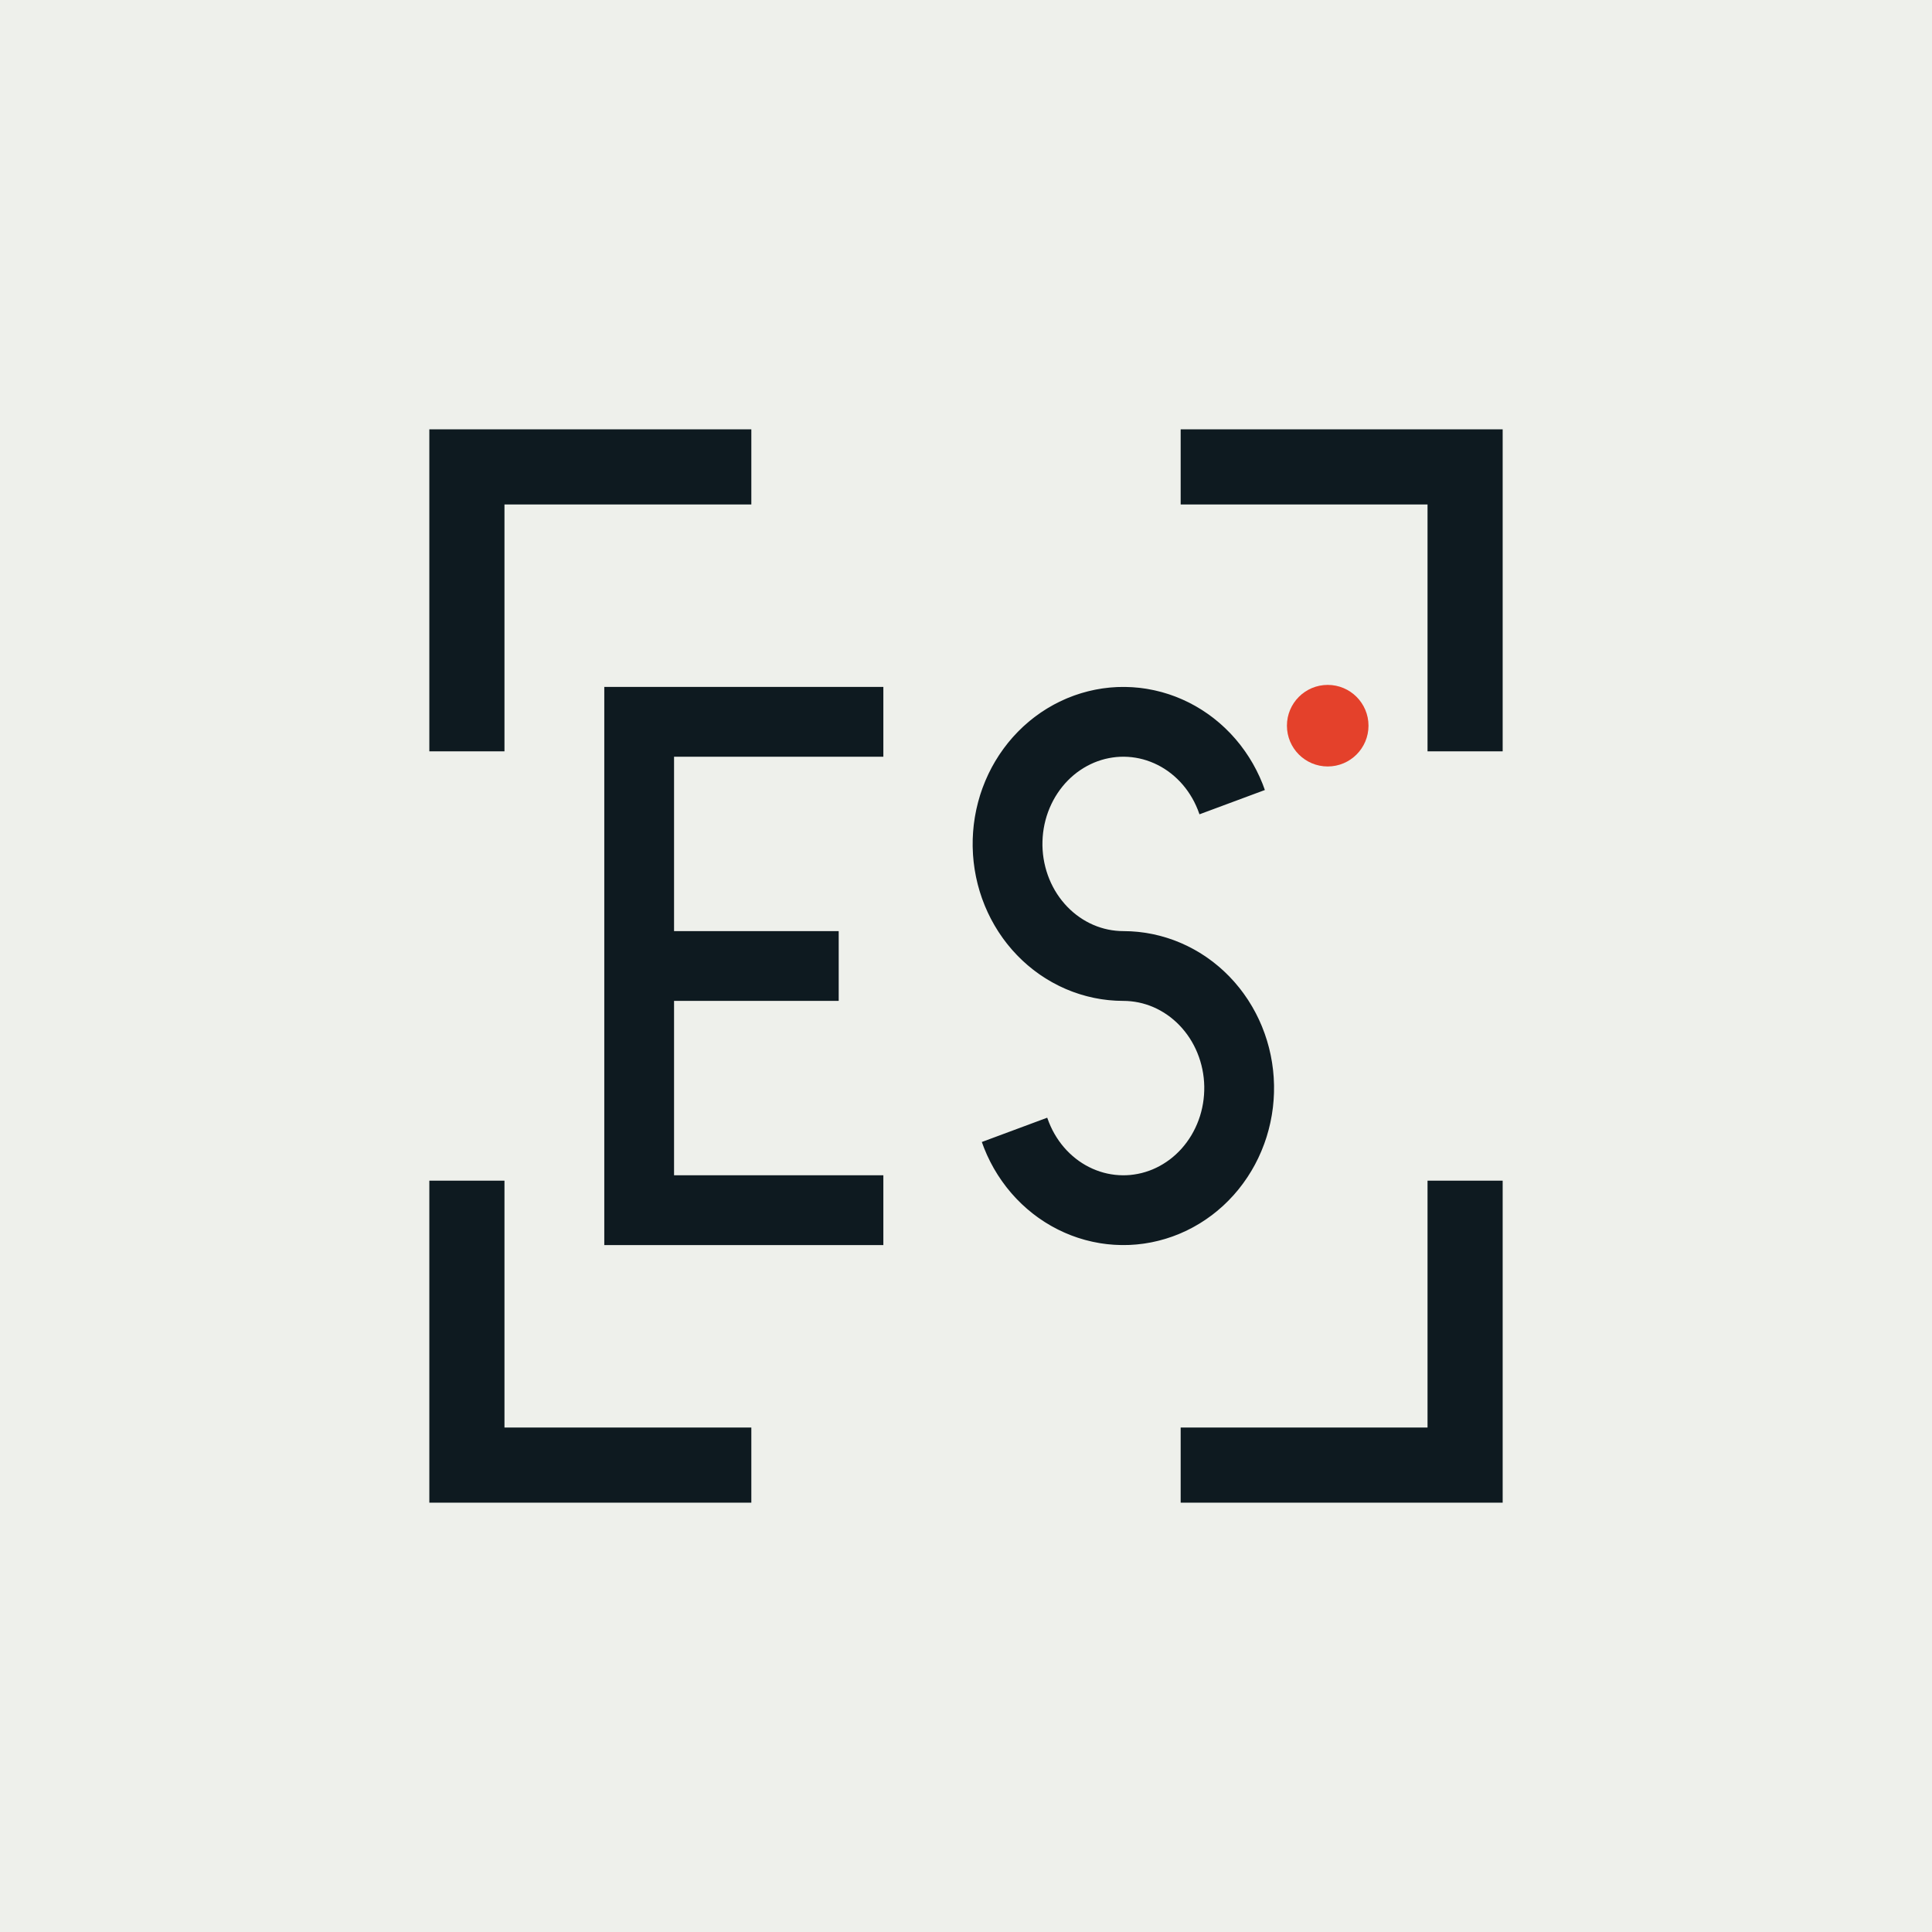
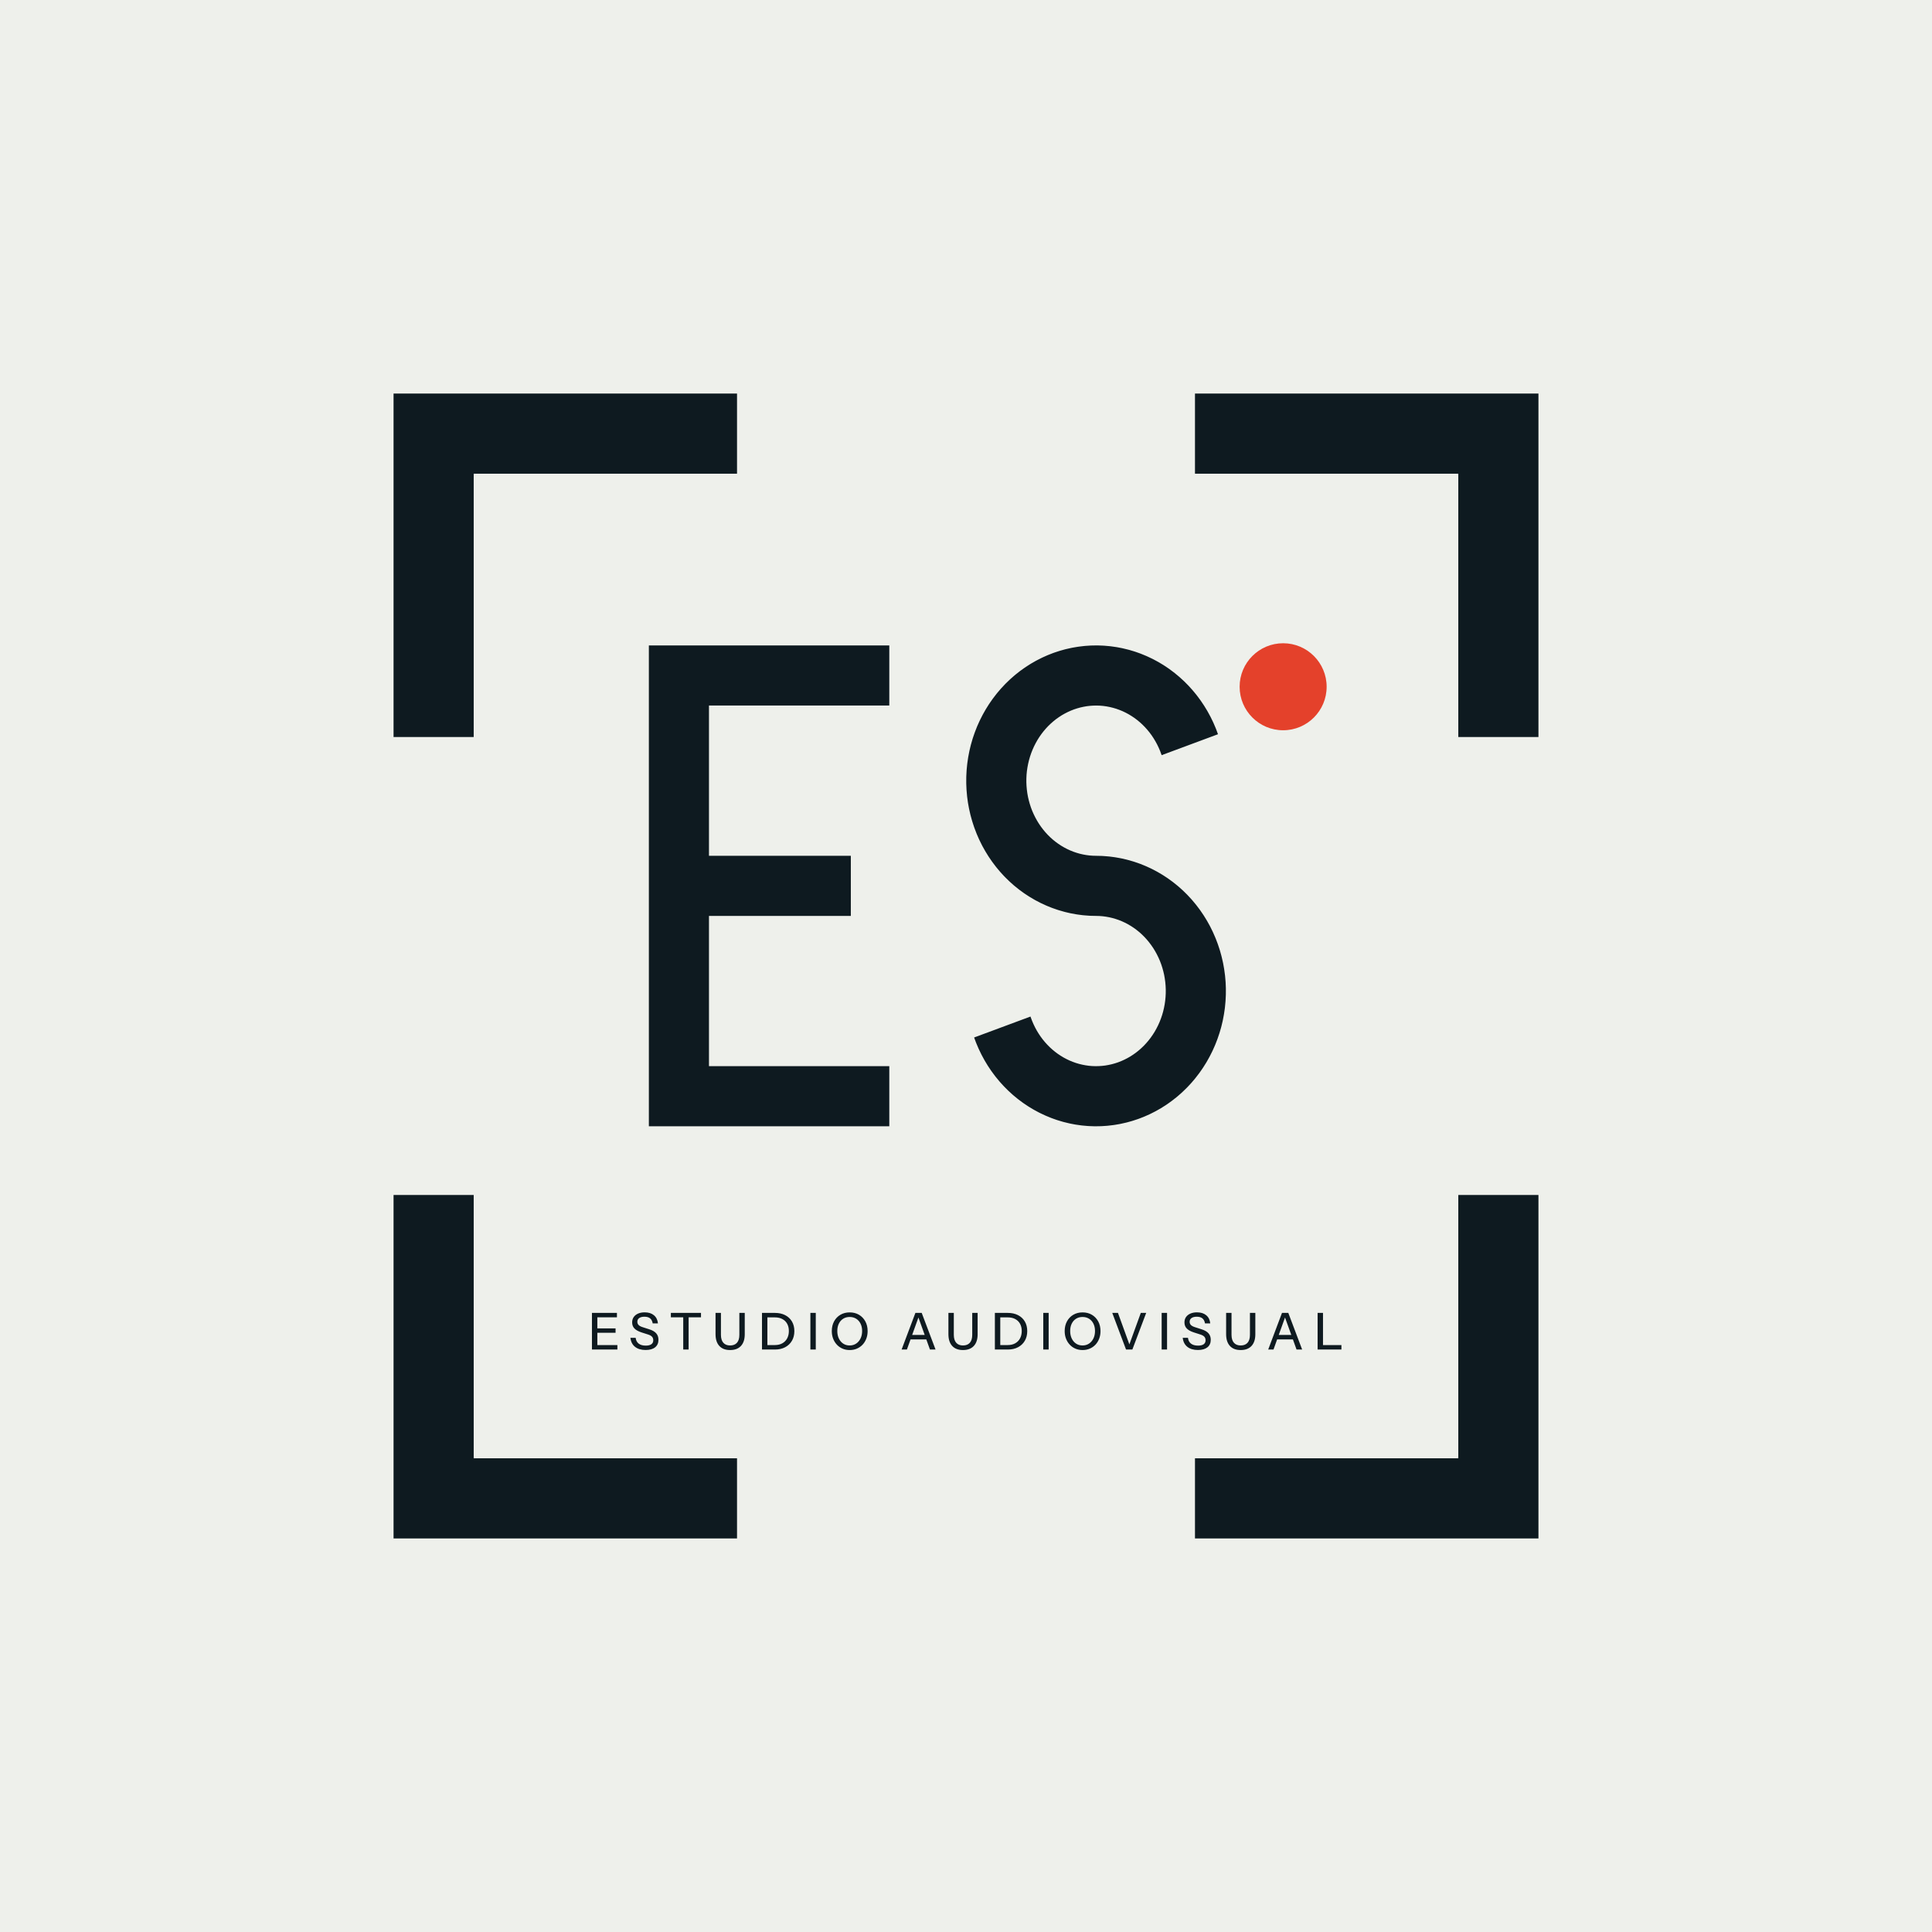
<svg xmlns="http://www.w3.org/2000/svg" viewBox="0 0 1080.00 1080.00" width="1080" height="1080" role="img" aria-label="Eneia Estudio">
  <rect width="1080.00" height="1080.00" fill="#EEF0EB" />
-   <path d="M240.00 420.00 L282.00 420.00 L282.00 282.00 L420.00 282.00 L420.00 240.00 L282.00 240.00 L240.00 240.00 L240.00 282.00 Z M798.00 282.00 L798.00 420.00 L840.00 420.00 L840.00 282.00 L840.00 240.00 L798.00 240.00 L660.00 240.00 L660.00 282.00 Z M240.00 840.00 L282.00 840.00 L420.00 840.00 L420.00 798.00 L282.00 798.00 L282.00 660.00 L240.00 660.00 L240.00 798.00 Z M660.00 798.00 L660.00 840.00 L798.00 840.00 L840.00 840.00 L840.00 798.00 L840.00 660.00 L798.00 660.00 L798.00 798.00 Z" fill="#0E1A20" />
-   <path d="M376.80 384.00 L337.80 384.00 L337.80 423.00 L337.80 520.50 L337.80 559.50 L337.80 657.00 L337.80 696.00 L376.80 696.00 L493.80 696.00 L493.80 657.00 L376.80 657.00 L376.80 559.50 L468.84 559.50 L468.84 520.50 L376.80 520.50 L376.80 423.00 L493.80 423.00 L493.80 384.00 Z M625.82 520.44 L623.68 520.27 L621.55 520.00 L619.44 519.62 L617.34 519.13 L615.26 518.53 L613.21 517.83 L611.19 517.02 L609.20 516.10 L607.26 515.08 L605.35 513.96 L603.50 512.74 L601.70 511.43 L599.95 510.01 L598.27 508.51 L596.65 506.91 L595.10 505.23 L593.63 503.47 L592.23 501.63 L590.92 499.72 L589.69 497.73 L588.56 495.68 L587.51 493.56 L586.57 491.40 L585.72 489.18 L584.97 486.91 L584.33 484.61 L583.79 482.27 L583.36 479.91 L583.04 477.52 L582.83 475.12 L582.73 472.71 L582.75 470.30 L582.87 467.90 L583.10 465.50 L583.44 463.12 L583.89 460.76 L584.45 458.43 L585.11 456.13 L585.88 453.88 L586.75 451.67 L587.72 449.51 L588.78 447.41 L589.93 445.37 L591.18 443.40 L592.51 441.49 L593.92 439.67 L595.40 437.92 L596.97 436.26 L598.60 434.68 L600.29 433.20 L602.05 431.80 L603.87 430.51 L605.73 429.31 L607.64 428.21 L609.60 427.21 L611.59 426.31 L613.62 425.52 L615.68 424.84 L617.76 424.26 L619.86 423.80 L621.98 423.44 L624.11 423.18 L626.25 423.04 L628.39 423.01 L630.53 423.09 L632.66 423.27 L634.79 423.57 L636.90 423.97 L639.00 424.48 L641.07 425.10 L643.11 425.83 L645.13 426.66 L647.11 427.60 L649.05 428.63 L650.94 429.77 L652.79 431.01 L654.58 432.35 L656.31 433.78 L657.98 435.30 L659.59 436.91 L661.12 438.61 L662.58 440.39 L663.96 442.25 L665.25 444.18 L666.46 446.18 L667.58 448.24 L668.60 450.37 L669.53 452.54 L670.52 455.20 L707.07 441.62 L705.93 438.54 L705.59 437.69 L704.31 434.67 L703.93 433.84 L702.51 430.89 L702.09 430.07 L700.54 427.20 L700.08 426.40 L698.39 423.61 L697.89 422.83 L696.08 420.13 L695.54 419.37 L693.61 416.76 L693.04 416.03 L690.98 413.52 L690.37 412.81 L688.21 410.42 L687.56 409.73 L685.28 407.45 L684.60 406.79 L682.22 404.63 L681.50 404.00 L679.03 401.97 L678.28 401.37 L675.72 399.46 L674.93 398.91 L672.28 397.13 L671.47 396.61 L668.74 394.97 L667.90 394.49 L665.10 392.99 L664.23 392.55 L661.36 391.20 L660.47 390.80 L657.54 389.59 L656.63 389.24 L653.65 388.18 L652.71 387.88 L649.69 386.97 L648.74 386.72 L645.68 385.97 L644.71 385.76 L641.62 385.17 L640.64 385.00 L637.53 384.57 L636.54 384.46 L633.42 384.19 L632.42 384.13 L629.29 384.02 L628.29 384.01 L625.15 384.05 L624.16 384.09 L621.02 384.30 L620.03 384.39 L616.91 384.76 L615.93 384.90 L612.83 385.43 L611.86 385.62 L608.79 386.31 L607.82 386.55 L604.79 387.39 L603.84 387.68 L600.85 388.67 L599.92 389.01 L596.98 390.15 L596.07 390.53 L593.19 391.83 L592.31 392.25 L589.48 393.69 L588.62 394.16 L585.87 395.74 L585.04 396.24 L582.36 397.97 L581.56 398.51 L578.97 400.37 L578.20 400.94 L575.69 402.93 L574.96 403.55 L572.54 405.66 L571.84 406.30 L569.53 408.54 L568.87 409.21 L566.66 411.56 L566.03 412.26 L563.93 414.72 L563.34 415.45 L561.36 418.02 L560.81 418.77 L558.95 421.43 L558.43 422.20 L556.70 424.96 L556.22 425.75 L554.61 428.59 L554.18 429.40 L552.70 432.32 L552.31 433.15 L550.97 436.14 L550.62 436.98 L549.42 440.04 L549.10 440.89 L548.04 444.00 L547.77 444.87 L546.86 448.03 L546.63 448.91 L545.86 452.11 L545.67 453.00 L545.05 456.24 L544.90 457.13 L544.43 460.40 L544.32 461.29 L544.01 464.58 L543.94 465.48 L543.77 468.78 L543.75 469.68 L543.73 472.98 L543.75 473.88 L543.89 477.19 L543.94 478.08 L544.23 481.38 L544.33 482.27 L544.77 485.54 L544.91 486.43 L545.50 489.68 L545.68 490.56 L546.42 493.78 L546.64 494.65 L547.53 497.83 L547.79 498.69 L548.82 501.82 L549.13 502.68 L550.30 505.74 L550.64 506.59 L551.96 509.59 L552.34 510.42 L553.79 513.36 L554.22 514.17 L555.80 517.03 L556.27 517.82 L557.98 520.60 L558.48 521.37 L560.32 524.05 L560.86 524.81 L562.82 527.40 L563.41 528.13 L565.48 530.61 L566.10 531.32 L568.29 533.69 L568.94 534.37 L571.24 536.63 L571.93 537.28 L574.32 539.42 L575.05 540.03 L577.54 542.05 L578.30 542.63 L580.88 544.52 L581.67 545.07 L584.34 546.82 L585.16 547.33 L587.90 548.94 L588.75 549.41 L591.56 550.88 L592.44 551.32 L595.31 552.64 L596.22 553.03 L599.15 554.21 L600.07 554.55 L603.05 555.57 L604.00 555.87 L607.02 556.74 L607.98 556.99 L611.05 557.71 L612.02 557.91 L615.11 558.47 L616.09 558.62 L619.21 559.02 L620.20 559.12 L623.33 559.36 L624.32 559.41 L627.46 559.49 L630.10 559.56 L632.24 559.73 L634.37 560.00 L636.48 560.38 L638.58 560.87 L640.66 561.47 L642.71 562.17 L644.73 562.98 L646.72 563.90 L648.66 564.92 L650.57 566.04 L652.42 567.26 L654.22 568.57 L655.97 569.99 L657.65 571.49 L659.27 573.09 L660.82 574.77 L662.29 576.53 L663.69 578.37 L665.00 580.28 L666.23 582.27 L667.36 584.32 L668.41 586.44 L669.35 588.60 L670.20 590.82 L670.95 593.09 L671.59 595.39 L672.13 597.73 L672.56 600.09 L672.88 602.48 L673.09 604.88 L673.19 607.29 L673.17 609.70 L673.05 612.10 L672.82 614.50 L672.48 616.88 L672.03 619.24 L671.47 621.57 L670.81 623.87 L670.04 626.12 L669.17 628.33 L668.20 630.49 L667.14 632.59 L665.99 634.63 L664.74 636.60 L663.41 638.51 L662.00 640.33 L660.52 642.08 L658.95 643.74 L657.32 645.32 L655.63 646.80 L653.87 648.20 L652.05 649.49 L650.19 650.69 L648.28 651.79 L646.32 652.79 L644.33 653.69 L642.30 654.48 L640.24 655.16 L638.16 655.74 L636.06 656.20 L633.94 656.56 L631.81 656.82 L629.67 656.96 L627.53 656.99 L625.39 656.91 L623.26 656.73 L621.13 656.43 L619.02 656.03 L616.92 655.52 L614.85 654.90 L612.81 654.17 L610.79 653.34 L608.81 652.40 L606.87 651.37 L604.98 650.23 L603.13 648.99 L601.34 647.65 L599.61 646.22 L597.94 644.70 L596.33 643.09 L594.80 641.39 L593.34 639.61 L591.96 637.75 L590.67 635.82 L589.46 633.82 L588.34 631.76 L587.32 629.63 L586.39 627.46 L585.40 624.80 L548.85 638.38 L549.99 641.46 L550.33 642.31 L551.61 645.33 L551.99 646.16 L553.41 649.11 L553.83 649.93 L555.38 652.80 L555.84 653.60 L557.53 656.39 L558.03 657.17 L559.84 659.87 L560.38 660.63 L562.31 663.24 L562.88 663.97 L564.94 666.48 L565.55 667.19 L567.71 669.58 L568.36 670.27 L570.64 672.55 L571.32 673.21 L573.70 675.37 L574.42 676.00 L576.89 678.03 L577.64 678.63 L580.20 680.54 L580.99 681.09 L583.64 682.87 L584.45 683.39 L587.18 685.03 L588.02 685.51 L590.82 687.01 L591.69 687.45 L594.56 688.80 L595.45 689.20 L598.38 690.41 L599.29 690.76 L602.27 691.82 L603.21 692.12 L606.23 693.03 L607.18 693.28 L610.24 694.03 L611.21 694.24 L614.30 694.83 L615.28 695.00 L618.39 695.43 L619.38 695.54 L622.50 695.81 L623.50 695.87 L626.63 695.98 L627.63 695.99 L630.77 695.95 L631.76 695.91 L634.90 695.70 L635.89 695.61 L639.01 695.24 L639.99 695.10 L643.09 694.57 L644.06 694.38 L647.13 693.69 L648.10 693.45 L651.13 692.61 L652.08 692.32 L655.07 691.33 L656.00 690.99 L658.94 689.85 L659.85 689.47 L662.73 688.17 L663.61 687.75 L666.44 686.31 L667.30 685.84 L670.05 684.26 L670.88 683.76 L673.56 682.03 L674.36 681.49 L676.95 679.63 L677.72 679.06 L680.23 677.07 L680.96 676.45 L683.38 674.34 L684.08 673.70 L686.39 671.46 L687.05 670.79 L689.26 668.44 L689.89 667.74 L691.99 665.28 L692.58 664.55 L694.56 661.98 L695.11 661.23 L696.97 658.57 L697.49 657.80 L699.22 655.04 L699.70 654.25 L701.31 651.41 L701.74 650.60 L703.22 647.68 L703.61 646.85 L704.95 643.86 L705.30 643.02 L706.50 639.96 L706.82 639.11 L707.88 636.00 L708.15 635.13 L709.06 631.97 L709.29 631.09 L710.06 627.89 L710.25 627.00 L710.87 623.76 L711.02 622.87 L711.49 619.60 L711.60 618.71 L711.91 615.42 L711.98 614.52 L712.15 611.22 L712.17 610.32 L712.19 607.02 L712.17 606.12 L712.03 602.81 L711.98 601.92 L711.69 598.62 L711.59 597.73 L711.15 594.46 L711.01 593.57 L710.42 590.32 L710.24 589.44 L709.50 586.22 L709.28 585.35 L708.39 582.17 L708.13 581.31 L707.10 578.18 L706.79 577.32 L705.62 574.26 L705.28 573.41 L703.96 570.41 L703.58 569.58 L702.13 566.64 L701.70 565.83 L700.12 562.97 L699.65 562.18 L697.94 559.40 L697.44 558.63 L695.60 555.95 L695.06 555.19 L693.10 552.60 L692.51 551.87 L690.44 549.39 L689.82 548.68 L687.63 546.31 L686.98 545.63 L684.68 543.37 L683.99 542.72 L681.60 540.58 L680.87 539.97 L678.38 537.95 L677.62 537.37 L675.04 535.48 L674.25 534.93 L671.58 533.18 L670.76 532.67 L668.02 531.06 L667.17 530.59 L664.36 529.12 L663.48 528.68 L660.61 527.36 L659.70 526.97 L656.77 525.79 L655.85 525.45 L652.87 524.43 L651.92 524.13 L648.90 523.26 L647.94 523.01 L644.87 522.29 L643.90 522.09 L640.81 521.53 L639.83 521.38 L636.71 520.98 L635.72 520.88 L632.59 520.64 L631.60 520.59 L628.46 520.51 Z" fill="#0E1A20" />
-   <circle cx="742.20" cy="405.66" r="22.80" fill="#E4412B" />
+   <path d="M220.00 412.00 L264.80 412.00 L264.80 264.80 L412.00 264.80 L412.00 220.00 L264.80 220.00 L220.00 220.00 L220.00 264.80 Z M815.20 264.80 L815.20 412.00 L860.00 412.00 L860.00 264.80 L860.00 220.00 L815.20 220.00 L668.00 220.00 L668.00 264.80 Z M220.00 860.00 L264.80 860.00 L412.00 860.00 L412.00 815.20 L264.80 815.20 L264.80 668.00 L220.00 668.00 L220.00 815.20 Z M668.00 815.20 L668.00 860.00 L815.20 860.00 L860.00 860.00 L860.00 815.20 L860.00 668.00 L815.20 668.00 L815.20 815.20 Z" fill="#0E1A20" />
+   <g transform="translate(0 -44.8)">
+     <path d="M396.32 405.60 L362.72 405.60 L362.72 439.20 L362.72 523.20 L362.72 556.80 L362.72 640.80 L362.72 674.40 L396.32 674.40 L497.12 674.40 L497.12 640.80 L396.32 640.80 L396.32 556.80 L475.62 556.80 L475.62 523.20 L396.32 523.20 L396.32 439.20 L497.12 439.20 L497.12 405.60 Z M610.86 523.15 L609.02 523.01 L607.18 522.77 L605.36 522.44 L603.55 522.02 L601.77 521.50 L600.00 520.90 L598.26 520.20 L596.55 519.41 L594.87 518.53 L593.23 517.57 L591.63 516.52 L590.08 515.38 L588.57 514.17 L587.12 512.87 L585.73 511.50 L584.39 510.05 L583.13 508.53 L581.92 506.94 L580.79 505.29 L579.74 503.58 L578.76 501.81 L577.86 499.99 L577.04 498.13 L576.31 496.21 L575.67 494.26 L575.12 492.28 L574.65 490.27 L574.28 488.23 L574.01 486.17 L573.83 484.11 L573.74 482.03 L573.75 479.95 L573.85 477.88 L574.05 475.81 L574.35 473.76 L574.74 471.73 L575.22 469.72 L575.79 467.74 L576.45 465.80 L577.20 463.90 L578.03 462.04 L578.95 460.23 L579.94 458.47 L581.01 456.77 L582.16 455.13 L583.37 453.56 L584.66 452.06 L586.00 450.62 L587.41 449.27 L588.87 447.99 L590.38 446.78 L591.95 445.67 L593.55 444.63 L595.20 443.69 L596.89 442.83 L598.60 442.06 L600.35 441.37 L602.12 440.79 L603.91 440.29 L605.73 439.89 L607.55 439.57 L609.39 439.36 L611.23 439.24 L613.07 439.21 L614.92 439.27 L616.76 439.43 L618.59 439.69 L620.41 440.04 L622.21 440.48 L624.00 441.01 L625.76 441.64 L627.50 442.35 L629.20 443.16 L630.87 444.05 L632.50 445.04 L634.09 446.10 L635.64 447.26 L637.13 448.49 L638.57 449.80 L639.95 451.19 L641.27 452.65 L642.53 454.18 L643.72 455.78 L644.83 457.44 L645.87 459.17 L646.84 460.95 L647.72 462.78 L648.52 464.65 L649.37 466.94 L680.86 455.24 L679.88 452.58 L679.59 451.86 L678.48 449.25 L678.16 448.54 L676.93 446.00 L676.57 445.29 L675.23 442.82 L674.84 442.13 L673.38 439.73 L672.95 439.05 L671.39 436.73 L670.93 436.07 L669.26 433.83 L668.77 433.19 L667.00 431.04 L666.47 430.42 L664.61 428.36 L664.05 427.77 L662.09 425.80 L661.50 425.24 L659.45 423.37 L658.83 422.84 L656.70 421.08 L656.05 420.57 L653.85 418.92 L653.17 418.44 L650.89 416.91 L650.19 416.46 L647.84 415.05 L647.11 414.64 L644.70 413.34 L643.95 412.97 L641.48 411.80 L640.71 411.46 L638.19 410.42 L637.40 410.11 L634.84 409.20 L634.03 408.94 L631.43 408.16 L630.61 407.94 L627.97 407.30 L627.14 407.11 L624.48 406.60 L623.63 406.47 L620.95 406.09 L620.10 406.00 L617.40 405.76 L616.55 405.71 L613.85 405.61 L612.99 405.60 L610.28 405.65 L609.43 405.68 L606.73 405.86 L605.87 405.94 L603.19 406.26 L602.34 406.38 L599.67 406.83 L598.83 407.00 L596.18 407.59 L595.36 407.79 L592.74 408.52 L591.93 408.77 L589.35 409.62 L588.55 409.91 L586.01 410.90 L585.23 411.23 L582.75 412.34 L581.99 412.71 L579.55 413.95 L578.81 414.35 L576.44 415.71 L575.73 416.15 L573.42 417.63 L572.73 418.10 L570.49 419.70 L569.83 420.20 L567.67 421.91 L567.04 422.44 L564.96 424.26 L564.36 424.82 L562.36 426.74 L561.79 427.32 L559.89 429.35 L559.35 429.95 L557.54 432.07 L557.03 432.70 L555.33 434.91 L554.85 435.55 L553.25 437.85 L552.80 438.51 L551.31 440.89 L550.90 441.57 L549.51 444.02 L549.14 444.72 L547.87 447.23 L547.53 447.94 L546.37 450.52 L546.07 451.24 L545.04 453.88 L544.77 454.61 L543.85 457.30 L543.62 458.04 L542.83 460.77 L542.63 461.52 L541.97 464.28 L541.81 465.04 L541.27 467.84 L541.15 468.60 L540.74 471.42 L540.65 472.19 L540.37 475.02 L540.32 475.79 L540.17 478.64 L540.15 479.41 L540.14 482.26 L540.15 483.04 L540.27 485.88 L540.32 486.65 L540.57 489.49 L540.65 490.26 L541.03 493.08 L541.15 493.85 L541.66 496.65 L541.82 497.41 L542.45 500.18 L542.65 500.93 L543.41 503.67 L543.64 504.41 L544.52 507.11 L544.79 507.84 L545.80 510.49 L546.09 511.21 L547.22 513.80 L547.56 514.52 L548.81 517.05 L549.17 517.75 L550.54 520.21 L550.94 520.89 L552.41 523.28 L552.85 523.95 L554.43 526.26 L554.90 526.91 L556.59 529.14 L557.09 529.77 L558.88 531.91 L559.41 532.52 L561.29 534.56 L561.86 535.15 L563.84 537.09 L564.43 537.65 L566.49 539.50 L567.12 540.03 L569.27 541.76 L569.92 542.27 L572.14 543.89 L572.83 544.37 L575.12 545.87 L575.83 546.31 L578.19 547.70 L578.92 548.11 L581.35 549.38 L582.10 549.75 L584.58 550.89 L585.35 551.22 L587.88 552.24 L588.68 552.53 L591.25 553.42 L592.06 553.67 L594.67 554.42 L595.49 554.64 L598.13 555.26 L598.97 555.43 L601.63 555.91 L602.48 556.04 L605.16 556.39 L606.02 556.47 L608.71 556.68 L609.57 556.73 L612.27 556.79 L614.55 556.85 L616.39 556.99 L618.22 557.23 L620.05 557.56 L621.85 557.98 L623.64 558.50 L625.41 559.10 L627.15 559.80 L628.86 560.59 L630.54 561.47 L632.18 562.43 L633.78 563.48 L635.33 564.62 L636.84 565.83 L638.29 567.13 L639.68 568.50 L641.01 569.95 L642.28 571.47 L643.48 573.06 L644.62 574.71 L645.67 576.42 L646.65 578.19 L647.55 580.01 L648.37 581.87 L649.10 583.79 L649.74 585.74 L650.29 587.72 L650.76 589.73 L651.12 591.77 L651.40 593.83 L651.58 595.89 L651.67 597.97 L651.66 600.05 L651.55 602.12 L651.35 604.19 L651.06 606.24 L650.67 608.27 L650.19 610.28 L649.62 612.26 L648.96 614.20 L648.21 616.10 L647.38 617.96 L646.46 619.77 L645.47 621.53 L644.39 623.23 L643.25 624.87 L642.03 626.44 L640.75 627.94 L639.41 629.38 L638.00 630.73 L636.54 632.01 L635.02 633.22 L633.46 634.33 L631.86 635.37 L630.21 636.31 L628.52 637.17 L626.81 637.94 L625.06 638.63 L623.29 639.21 L621.49 639.71 L619.68 640.11 L617.86 640.43 L616.02 640.64 L614.18 640.76 L612.33 640.79 L610.49 640.73 L608.65 640.57 L606.82 640.31 L605.00 639.96 L603.19 639.52 L601.41 638.99 L599.65 638.36 L597.91 637.65 L596.21 636.84 L594.54 635.95 L592.91 634.96 L591.32 633.90 L589.77 632.74 L588.28 631.51 L586.84 630.20 L585.46 628.81 L584.14 627.35 L582.88 625.82 L581.69 624.22 L580.58 622.56 L579.53 620.83 L578.57 619.05 L577.69 617.22 L576.89 615.35 L576.04 613.06 L544.54 624.76 L545.53 627.42 L545.82 628.14 L546.93 630.75 L547.25 631.46 L548.48 634.00 L548.84 634.71 L550.18 637.18 L550.57 637.87 L552.02 640.27 L552.45 640.95 L554.01 643.27 L554.48 643.93 L556.14 646.17 L556.64 646.81 L558.41 648.96 L558.93 649.58 L560.80 651.64 L561.36 652.23 L563.32 654.20 L563.91 654.76 L565.95 656.63 L566.57 657.16 L568.70 658.92 L569.35 659.43 L571.56 661.08 L572.24 661.56 L574.52 663.09 L575.22 663.54 L577.57 664.95 L578.30 665.36 L580.71 666.66 L581.46 667.03 L583.93 668.20 L584.70 668.54 L587.22 669.58 L588.01 669.89 L590.57 670.80 L591.38 671.06 L593.98 671.84 L594.80 672.06 L597.44 672.70 L598.27 672.89 L600.93 673.40 L601.78 673.53 L604.46 673.91 L605.31 674.00 L608.00 674.24 L608.86 674.29 L611.56 674.39 L612.42 674.40 L615.12 674.35 L615.98 674.32 L618.68 674.14 L619.53 674.06 L622.22 673.74 L623.07 673.62 L625.74 673.17 L626.58 673.00 L629.22 672.41 L630.05 672.21 L632.67 671.48 L633.48 671.23 L636.06 670.38 L636.86 670.09 L639.39 669.10 L640.17 668.77 L642.66 667.66 L643.42 667.29 L645.86 666.05 L646.59 665.65 L648.97 664.29 L649.68 663.85 L651.99 662.37 L652.68 661.90 L654.91 660.30 L655.57 659.80 L657.74 658.09 L658.37 657.56 L660.45 655.74 L661.05 655.18 L663.04 653.26 L663.62 652.68 L665.52 650.65 L666.06 650.05 L667.87 647.93 L668.37 647.30 L670.08 645.09 L670.56 644.45 L672.16 642.15 L672.60 641.49 L674.10 639.11 L674.51 638.43 L675.89 635.98 L676.27 635.28 L677.54 632.77 L677.88 632.06 L679.03 629.48 L679.34 628.76 L680.37 626.12 L680.64 625.39 L681.55 622.70 L681.79 621.96 L682.58 619.23 L682.78 618.48 L683.44 615.72 L683.60 614.96 L684.13 612.16 L684.26 611.40 L684.67 608.58 L684.76 607.81 L685.03 604.98 L685.09 604.21 L685.23 601.36 L685.26 600.59 L685.27 597.74 L685.26 596.96 L685.14 594.12 L685.09 593.35 L684.84 590.51 L684.75 589.74 L684.37 586.92 L684.25 586.15 L683.75 583.35 L683.59 582.59 L682.95 579.82 L682.76 579.07 L682.00 576.33 L681.77 575.59 L680.88 572.89 L680.62 572.16 L679.61 569.51 L679.31 568.79 L678.18 566.20 L677.85 565.48 L676.60 562.95 L676.24 562.25 L674.87 559.79 L674.47 559.11 L673.00 556.72 L672.56 556.05 L670.98 553.74 L670.51 553.09 L668.82 550.86 L668.32 550.23 L666.53 548.09 L666.00 547.48 L664.11 545.44 L663.55 544.85 L661.57 542.91 L660.98 542.35 L658.91 540.50 L658.29 539.97 L656.14 538.24 L655.49 537.73 L653.26 536.11 L652.58 535.63 L650.29 534.13 L649.58 533.69 L647.22 532.30 L646.48 531.89 L644.06 530.62 L643.31 530.25 L640.83 529.11 L640.05 528.78 L637.53 527.76 L636.73 527.47 L634.16 526.58 L633.35 526.33 L630.74 525.58 L629.92 525.36 L627.28 524.74 L626.44 524.57 L623.77 524.09 L622.93 523.96 L620.24 523.61 L619.39 523.53 L616.69 523.32 L615.84 523.27 L613.13 523.21 Z" fill="#0E1A20" />
+     <circle cx="717.28" cy="428.70" r="24.32" fill="#E4412B" />
+   </g>
+   <path d="M330.905 754.4V733.92H333.92V754.4ZM332.384 754.4V751.925H345.127V754.4ZM332.384 745.042V742.567H344.103V745.042ZM332.384 736.395V733.92H344.871V736.395Z M360.912 754.656Q357.214 754.656 354.996 752.892Q352.777 751.129 352.407 747.858H355.337Q355.593 749.991 357.044 751.1Q358.494 752.21 360.969 752.21Q363.046 752.21 364.112 751.442Q365.179 750.674 365.179 749.252Q365.179 747.972 364.468 747.218Q363.757 746.464 362.221 745.98L358.665 744.843Q355.934 743.961 354.654 742.624Q353.374 741.287 353.374 739.239Q353.374 737.504 354.242 736.252Q355.11 735.001 356.688 734.304Q358.267 733.607 360.372 733.607Q363.614 733.607 365.563 735.243Q367.511 736.878 367.796 739.78H364.866Q364.525 737.845 363.387 736.949Q362.249 736.053 360.258 736.053Q358.381 736.053 357.328 736.793Q356.276 737.532 356.276 738.869Q356.276 739.95 356.973 740.676Q357.67 741.401 359.291 741.913L363.017 743.108Q365.606 743.932 366.843 745.355Q368.08 746.777 368.08 748.939Q368.08 751.669 366.203 753.163Q364.326 754.656 360.912 754.656Z M381.931 754.4V736.395H375.019V733.92H391.858V736.395H384.946V754.4Z M408.127 754.684Q404.201 754.684 402.097 752.38Q399.992 750.076 399.992 745.81V733.92H403.007V746.151Q403.007 749.081 404.344 750.603Q405.681 752.124 408.127 752.124Q410.63 752.124 411.967 750.617Q413.304 749.109 413.304 746.151V733.92H416.319V745.867Q416.319 750.076 414.2 752.38Q412.081 754.684 408.127 754.684Z M427.78 754.4V751.897H433.156Q435.603 751.897 437.352 750.901Q439.101 749.906 440.04 748.142Q440.979 746.379 440.979 744.046Q440.979 741.742 440.054 740.036Q439.13 738.329 437.38 737.376Q435.631 736.423 433.156 736.423H427.809V733.92H433.156Q436.456 733.92 438.902 735.172Q441.348 736.423 442.699 738.713Q444.051 741.003 444.051 744.103Q444.051 747.204 442.685 749.522Q441.32 751.84 438.888 753.12Q436.456 754.4 433.185 754.4ZM425.96 754.4V733.92H428.975V754.4Z M453.009 754.4V733.92H456.024V754.4Z M474.995 754.684Q472.805 754.684 470.984 753.902Q469.164 753.12 467.827 751.698Q466.49 750.276 465.736 748.341Q464.983 746.407 464.983 744.075Q464.983 741.003 466.263 738.642Q467.543 736.281 469.804 734.958Q472.065 733.636 474.967 733.636Q477.925 733.636 480.172 734.958Q482.419 736.281 483.713 738.642Q485.007 741.003 485.007 744.103Q485.007 746.407 484.254 748.356Q483.5 750.304 482.163 751.712Q480.826 753.12 478.991 753.902Q477.157 754.684 474.995 754.684ZM474.967 752.124Q477.015 752.124 478.579 751.086Q480.143 750.048 481.039 748.228Q481.935 746.407 481.935 744.046Q481.935 741.714 481.054 739.936Q480.172 738.158 478.607 737.177Q477.043 736.196 474.967 736.196Q472.89 736.196 471.34 737.177Q469.79 738.158 468.922 739.922Q468.055 741.685 468.055 744.046Q468.055 746.436 468.936 748.256Q469.818 750.076 471.368 751.1Q472.919 752.124 474.967 752.124Z M504.005 754.4 511.714 733.92H514.33L506.963 754.4ZM519.849 754.4 512.482 733.92H515.241L522.978 754.4ZM507.902 746.236H518.882V748.74H507.902Z M538.308 754.684Q534.382 754.684 532.277 752.38Q530.172 750.076 530.172 745.81V733.92H533.188V746.151Q533.188 749.081 534.524 750.603Q535.861 752.124 538.308 752.124Q540.811 752.124 542.148 750.617Q543.484 749.109 543.484 746.151V733.92H546.5V745.867Q546.5 750.076 544.38 752.38Q542.261 754.684 538.308 754.684Z M557.961 754.4V751.897H563.337Q565.783 751.897 567.533 750.901Q569.282 749.906 570.221 748.142Q571.159 746.379 571.159 744.046Q571.159 741.742 570.235 740.036Q569.31 738.329 567.561 737.376Q565.812 736.423 563.337 736.423H557.99V733.92H563.337Q566.637 733.92 569.083 735.172Q571.529 736.423 572.88 738.713Q574.231 741.003 574.231 744.103Q574.231 747.204 572.866 749.522Q571.501 751.84 569.069 753.12Q566.637 754.4 563.366 754.4ZM556.141 754.4V733.92H559.156V754.4Z M583.19 754.4V733.92H586.205V754.4Z M605.176 754.684Q602.985 754.684 601.165 753.902Q599.345 753.12 598.008 751.698Q596.671 750.276 595.917 748.341Q595.163 746.407 595.163 744.075Q595.163 741.003 596.443 738.642Q597.723 736.281 599.985 734.958Q602.246 733.636 605.147 733.636Q608.105 733.636 610.353 734.958Q612.6 736.281 613.894 738.642Q615.188 741.003 615.188 744.103Q615.188 746.407 614.434 748.356Q613.681 750.304 612.344 751.712Q611.007 753.12 609.172 753.902Q607.337 754.684 605.176 754.684ZM605.147 752.124Q607.195 752.124 608.76 751.086Q610.324 750.048 611.22 748.228Q612.116 746.407 612.116 744.046Q612.116 741.714 611.234 739.936Q610.353 738.158 608.788 737.177Q607.224 736.196 605.147 736.196Q603.071 736.196 601.521 737.177Q599.97 738.158 599.103 739.922Q598.235 741.685 598.235 744.046Q598.235 746.436 599.117 748.256Q599.999 750.076 601.549 751.1Q603.099 752.124 605.147 752.124Z M629.466 754.4 621.757 733.92H624.943L631.713 752.58H630.945L637.715 733.92H640.73L632.993 754.4Z M649.375 754.4V733.92H652.39V754.4Z M669.655 754.656Q665.957 754.656 663.738 752.892Q661.519 751.129 661.15 747.858H664.079Q664.335 749.991 665.786 751.1Q667.237 752.21 669.711 752.21Q671.788 752.21 672.855 751.442Q673.921 750.674 673.921 749.252Q673.921 747.972 673.21 747.218Q672.499 746.464 670.963 745.98L667.407 744.843Q664.677 743.961 663.397 742.624Q662.117 741.287 662.117 739.239Q662.117 737.504 662.984 736.252Q663.852 735.001 665.431 734.304Q667.009 733.607 669.114 733.607Q672.357 733.607 674.305 735.243Q676.254 736.878 676.538 739.78H673.608Q673.267 737.845 672.129 736.949Q670.991 736.053 669 736.053Q667.123 736.053 666.071 736.793Q665.018 737.532 665.018 738.869Q665.018 739.95 665.715 740.676Q666.412 741.401 668.033 741.913L671.759 743.108Q674.348 743.932 675.585 745.355Q676.823 746.777 676.823 748.939Q676.823 751.669 674.945 753.163Q673.068 754.656 669.655 754.656Z M693.546 754.684Q689.621 754.684 687.516 752.38Q685.411 750.076 685.411 745.81V733.92H688.426V746.151Q688.426 749.081 689.763 750.603Q691.1 752.124 693.546 752.124Q696.049 752.124 697.386 750.617Q698.723 749.109 698.723 746.151V733.92H701.738V745.867Q701.738 750.076 699.619 752.38Q697.5 754.684 693.546 754.684Z M708.933 754.4 716.642 733.92H719.258L711.891 754.4ZM724.777 754.4 717.41 733.92H720.169L727.906 754.4ZM712.83 746.236H723.81V748.74H712.83Z M736.551 754.4V733.92H739.566V754.4ZM738.03 754.4V751.925H749.863V754.4Z" fill="#0E1A20" />
</svg>
